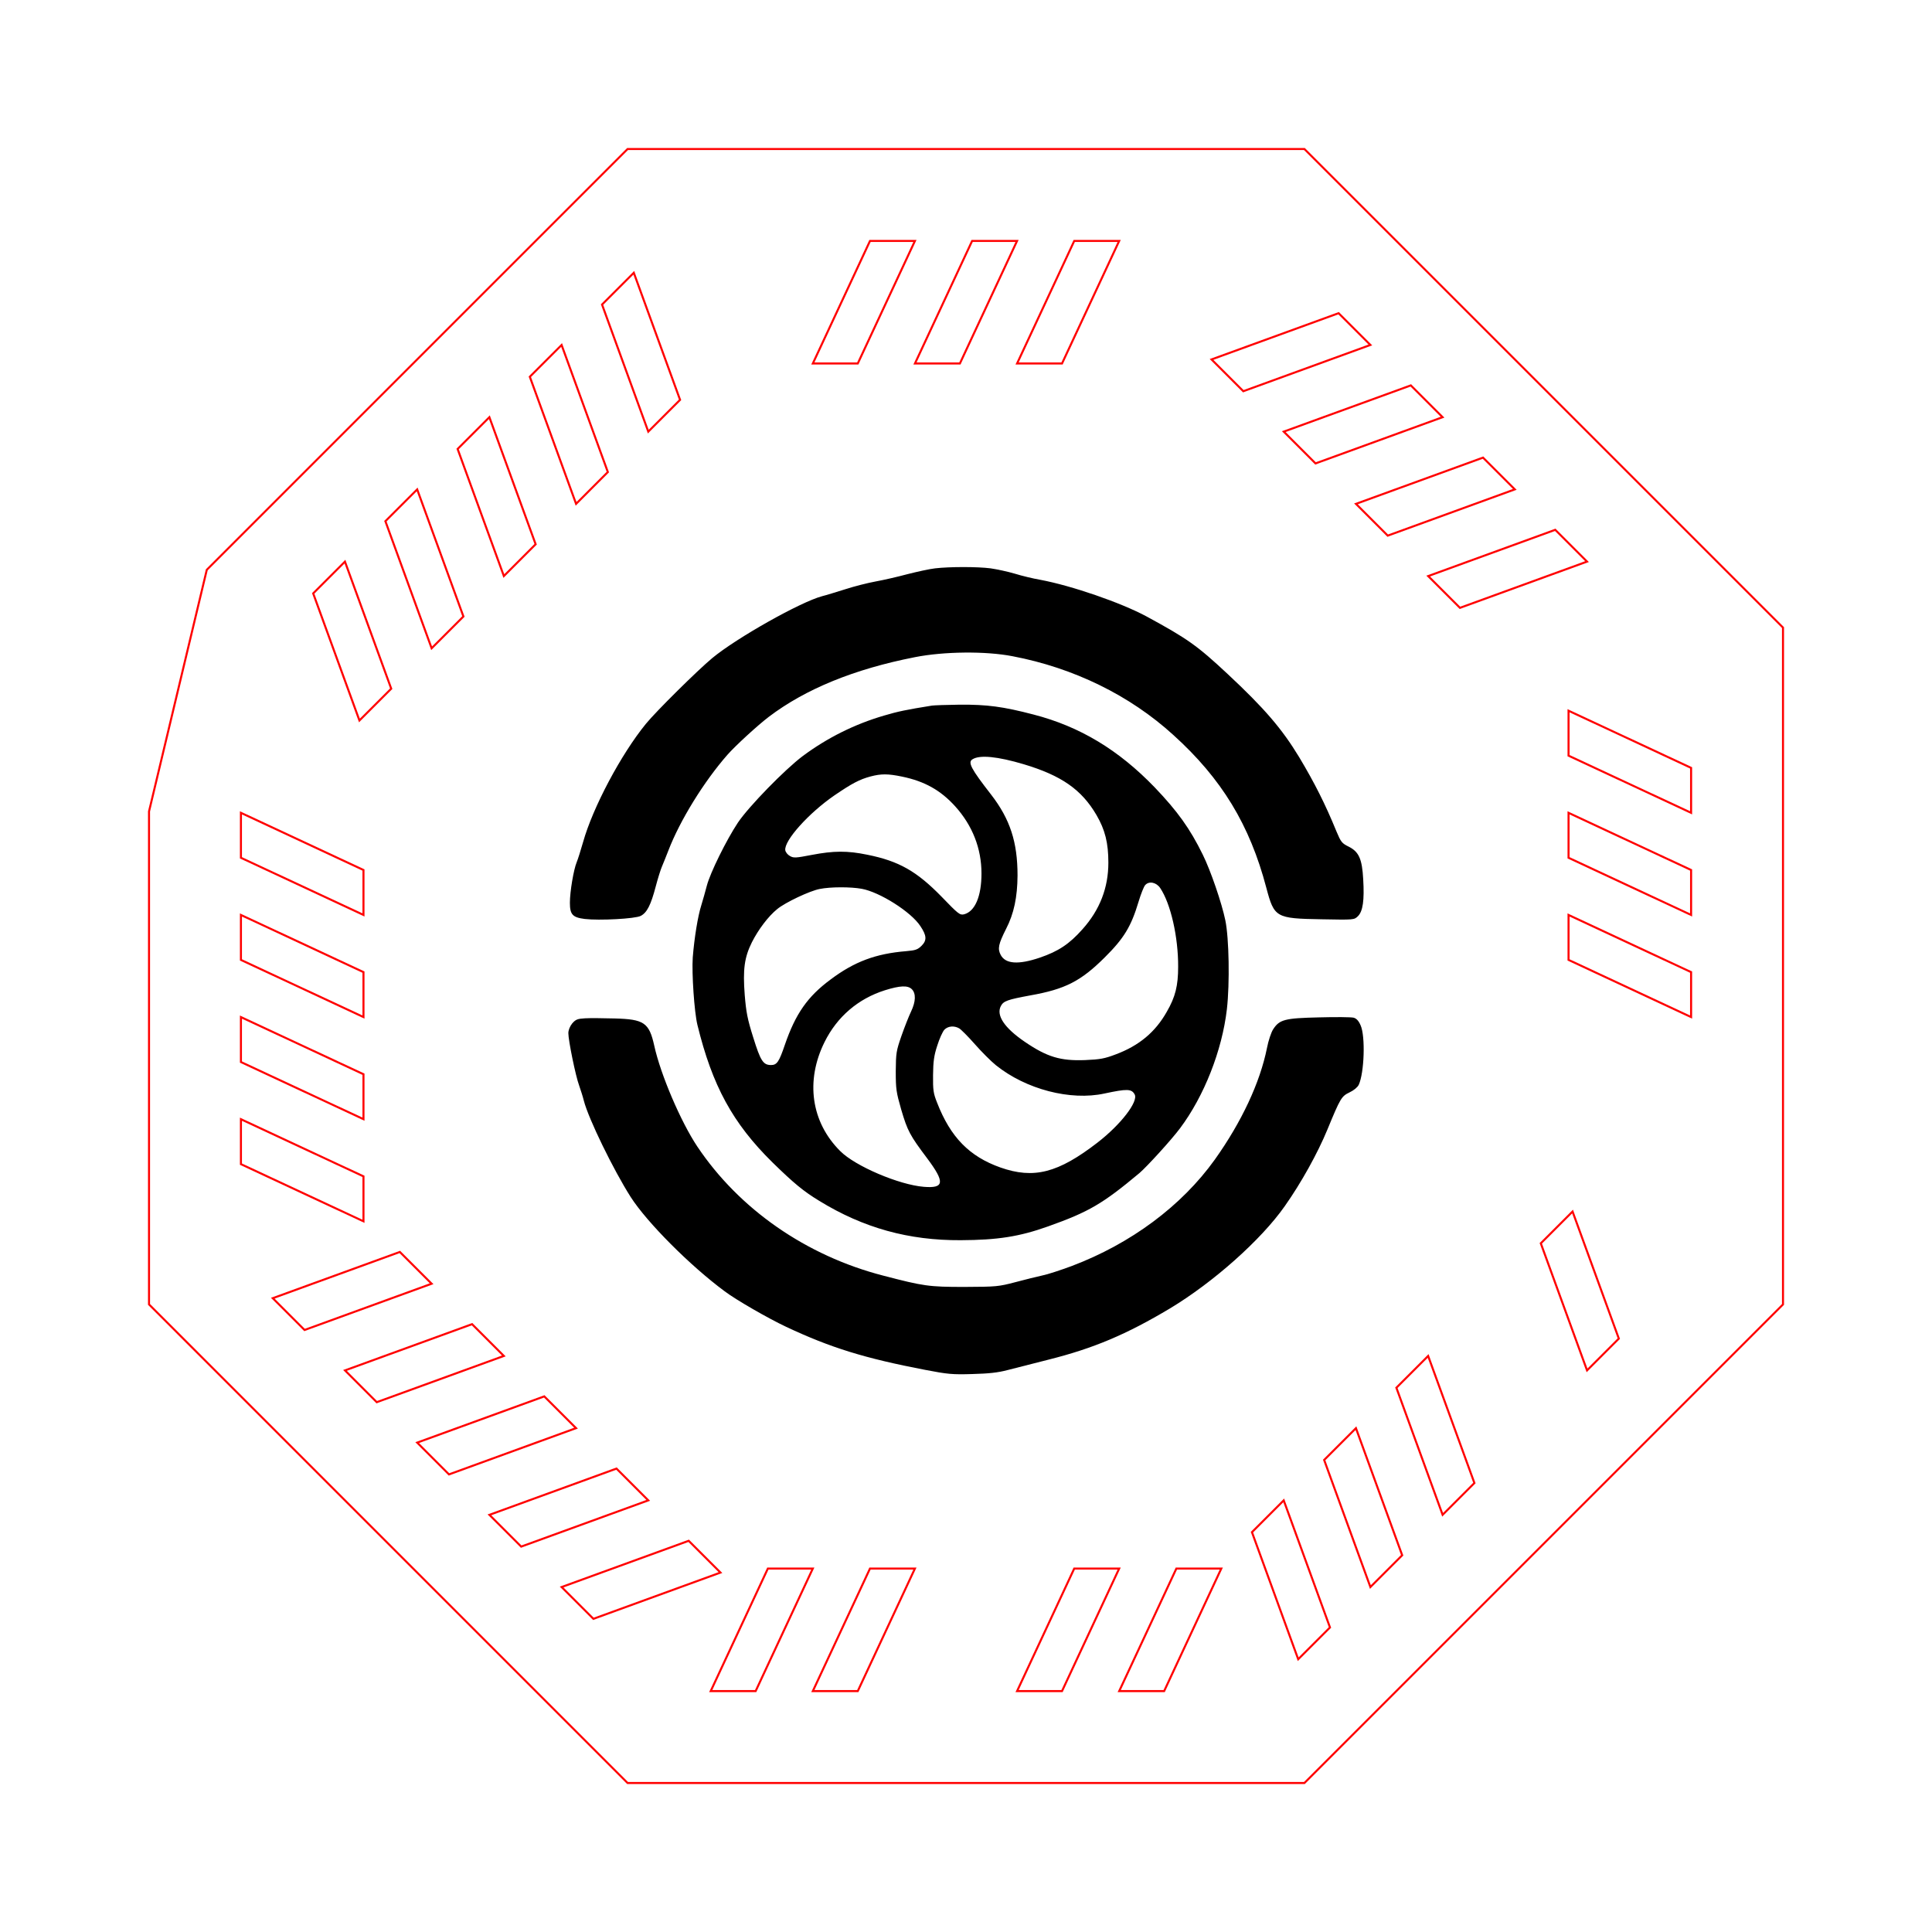
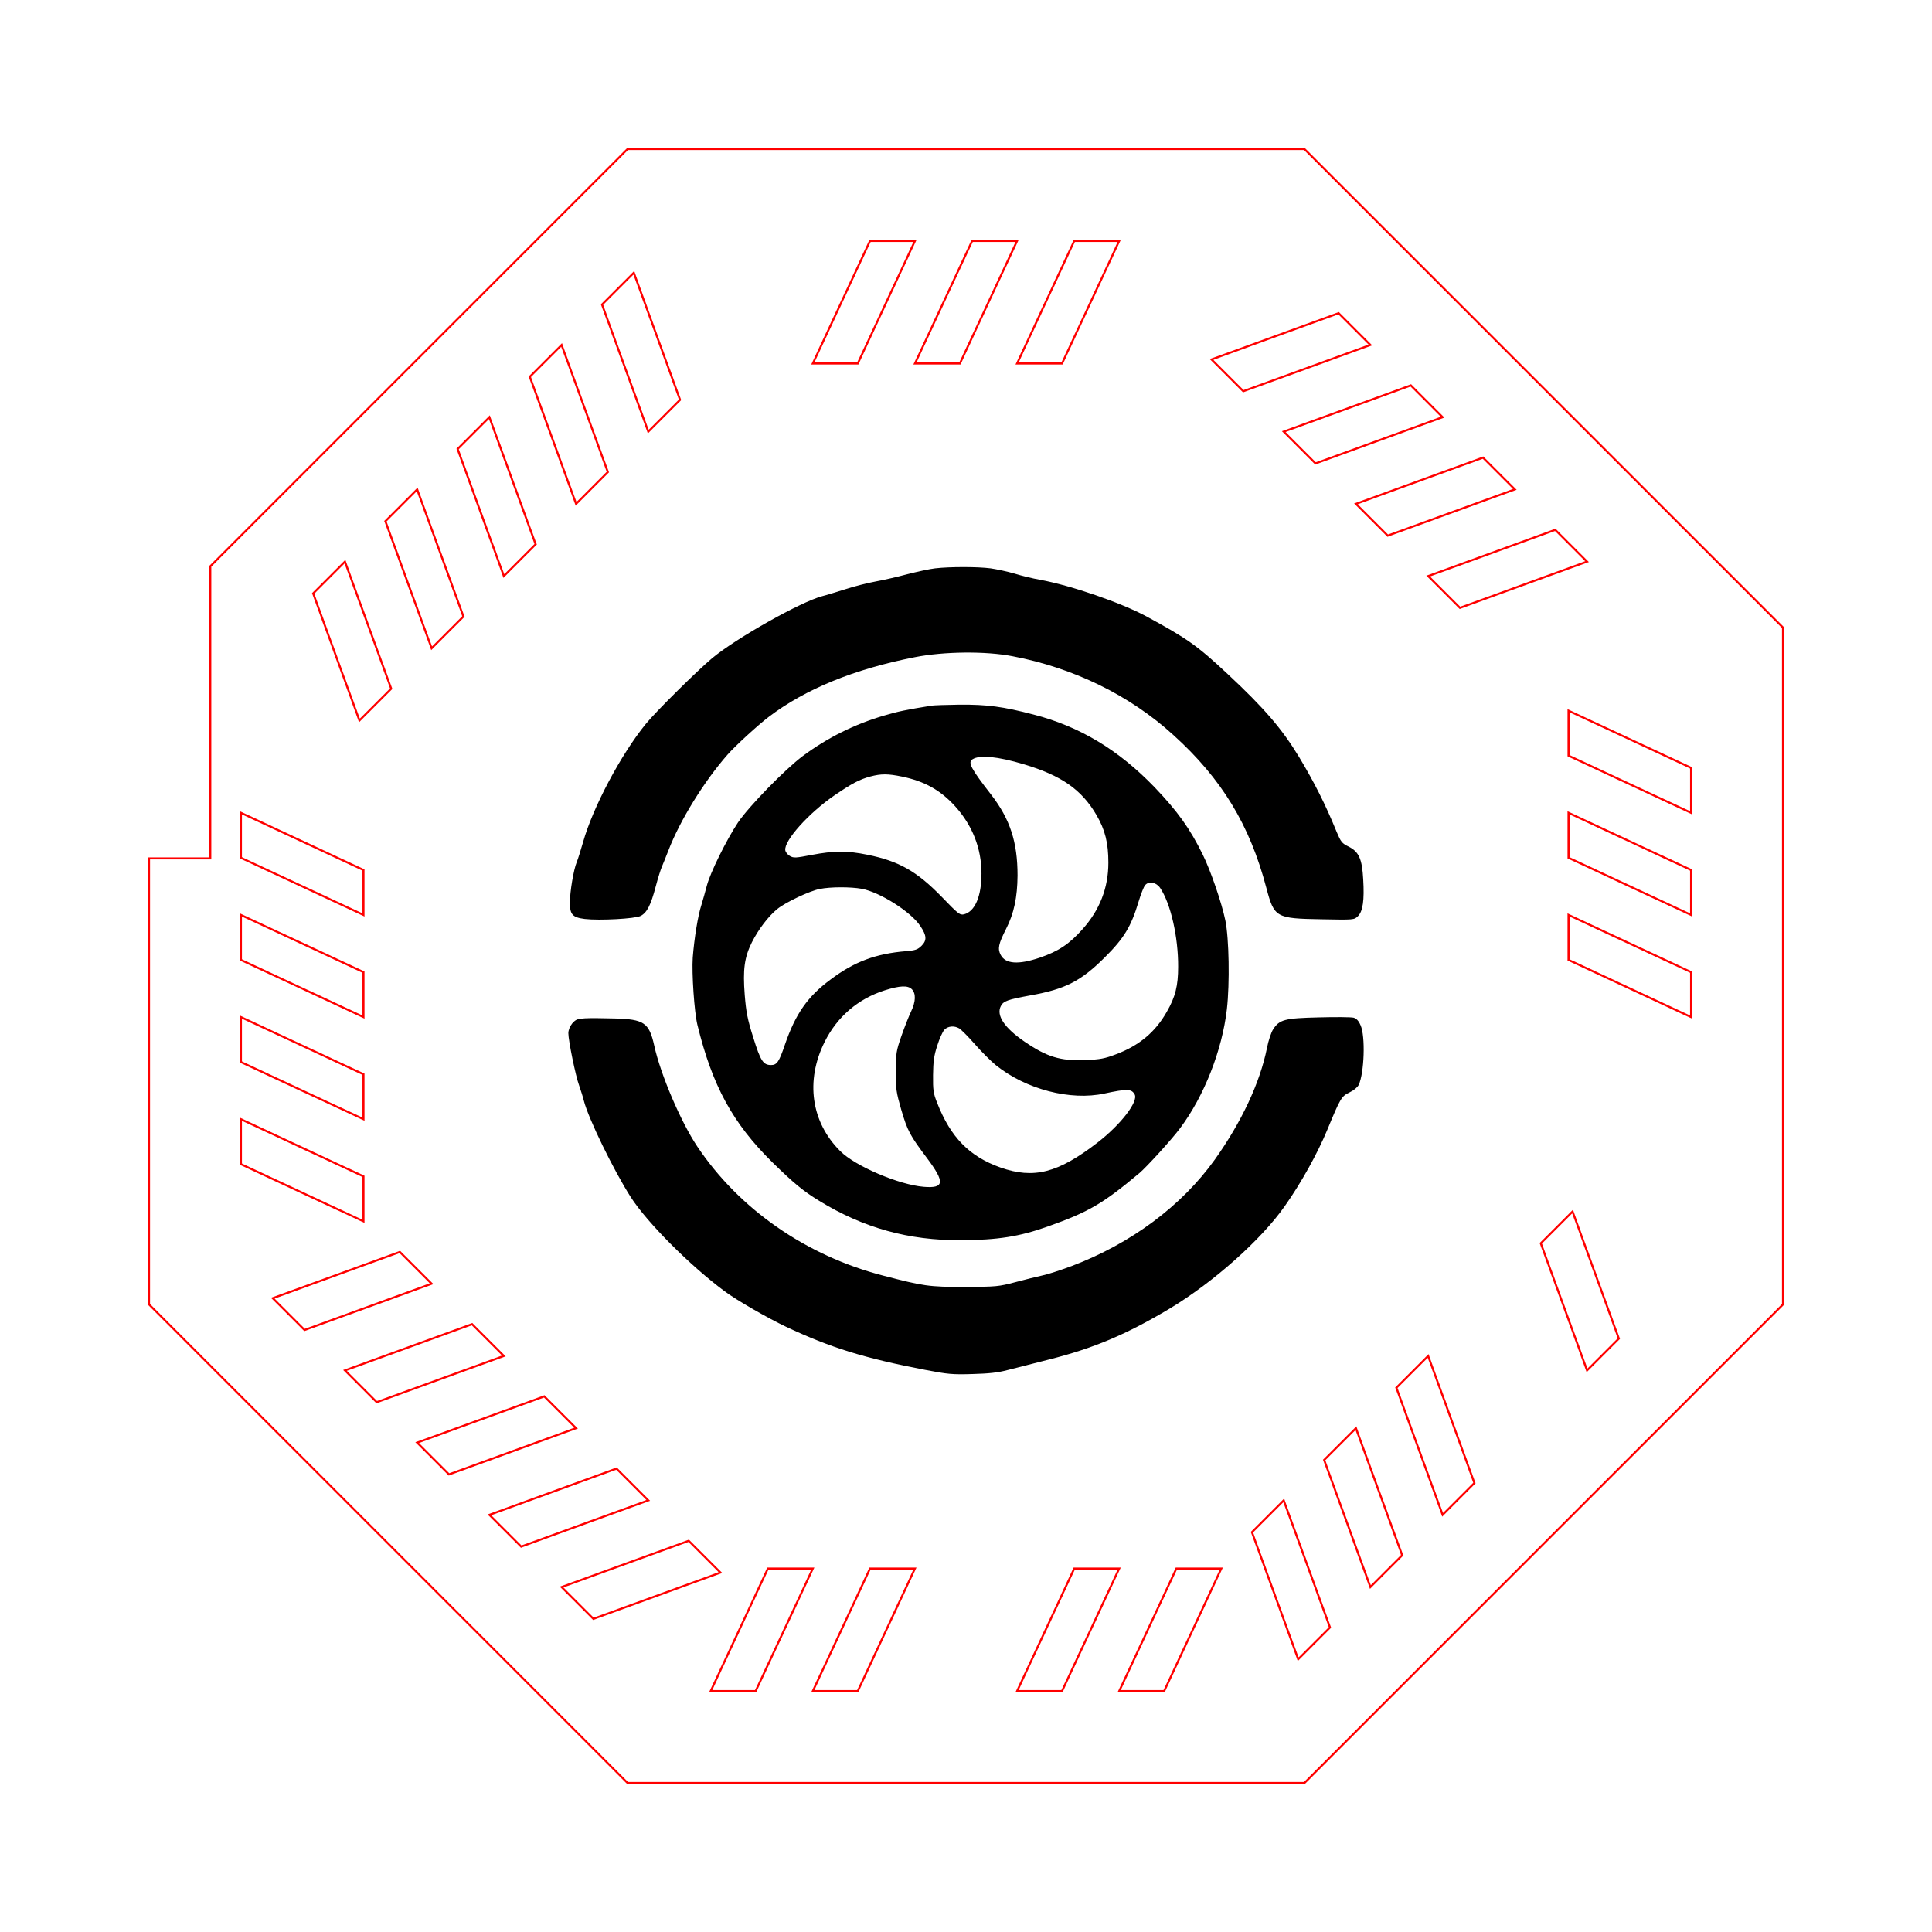
<svg xmlns="http://www.w3.org/2000/svg" width="94.591mm" height="94.591mm" viewBox="0 0 94.591 94.591">
  <style>
  .cut { fill: none; stroke: #ff0000; stroke-width: 0.1; }
  .mark { fill: none; stroke: #0000ff; stroke-width: 0.1; }
</style>
  <g id="A-void">
-     <polygon points="30.727,7.296 63.864,7.296 87.296,30.727 87.296,63.864 63.864,87.296 30.727,87.296 7.296,63.864 7.296,39.727 10.124,27.899" class="cut" />
+     <polygon points="30.727,7.296 63.864,7.296 87.296,30.727 87.296,63.864 63.864,87.296 30.727,87.296 7.296,63.864 7.296,42.027 10.296,42.027 10.296,27.727" class="cut" />
    <polygon points="39.797,17.796 41.997,17.796 44.795,11.796 42.595,11.796" class="cut" />
    <polygon points="44.797,17.796 46.997,17.796 49.795,11.796 47.595,11.796" class="cut" />
    <polygon points="49.797,17.796 51.997,17.796 54.795,11.796 52.595,11.796" class="cut" />
    <polygon points="59.317,17.598 60.873,19.154 67.094,16.889 65.538,15.334" class="cut" />
    <polygon points="62.853,21.133 64.408,22.689 70.629,20.425 69.074,18.869" class="cut" />
    <polygon points="66.388,24.669 67.944,26.225 74.165,23.960 72.609,22.405" class="cut" />
    <polygon points="69.924,28.205 71.480,29.760 77.701,27.496 76.145,25.940" class="cut" />
    <polygon points="76.796,34.797 76.796,36.997 82.796,39.795 82.796,37.595" class="cut" />
    <polygon points="76.796,39.797 76.796,41.997 82.796,44.795 82.796,42.595" class="cut" />
    <polygon points="76.796,44.797 76.796,46.997 82.796,49.795 82.796,47.595" class="cut" />
    <polygon points="76.993,59.317 75.438,60.873 77.702,67.094 79.258,65.538" class="cut" />
    <polygon points="69.922,66.388 68.367,67.944 70.631,74.165 72.187,72.609" class="cut" />
    <polygon points="66.387,69.924 64.831,71.480 67.095,77.701 68.651,76.145" class="cut" />
    <polygon points="62.851,73.459 61.296,75.015 63.560,81.236 65.116,79.680" class="cut" />
    <polygon points="59.795,76.796 57.595,76.796 54.797,82.796 56.997,82.796" class="cut" />
    <polygon points="54.795,76.796 52.595,76.796 49.797,82.796 51.997,82.796" class="cut" />
    <polygon points="44.795,76.796 42.595,76.796 39.797,82.796 41.997,82.796" class="cut" />
    <polygon points="39.795,76.796 37.595,76.796 34.797,82.796 36.997,82.796" class="cut" />
    <polygon points="35.274,76.993 33.718,75.438 27.497,77.702 29.053,79.258" class="cut" />
    <polygon points="31.739,73.458 30.183,71.902 23.962,74.167 25.518,75.722" class="cut" />
    <polygon points="28.203,69.922 26.647,68.367 20.426,70.631 21.982,72.187" class="cut" />
    <polygon points="24.668,66.387 23.112,64.831 16.891,67.095 18.446,68.651" class="cut" />
    <polygon points="21.132,62.851 19.576,61.296 13.355,63.560 14.911,65.116" class="cut" />
    <polygon points="17.796,59.795 17.796,57.595 11.796,54.797 11.796,56.997" class="cut" />
    <polygon points="17.796,54.795 17.796,52.595 11.796,49.797 11.796,51.997" class="cut" />
    <polygon points="17.796,49.795 17.796,47.595 11.796,44.797 11.796,46.997" class="cut" />
    <polygon points="17.796,44.795 17.796,42.595 11.796,39.797 11.796,41.997" class="cut" />
    <polygon points="17.598,35.274 19.154,33.718 16.889,27.497 15.334,29.053" class="cut" />
    <polygon points="21.133,31.739 22.689,30.183 20.425,23.962 18.869,25.518" class="cut" />
    <polygon points="24.669,28.203 26.225,26.647 23.960,20.426 22.405,21.982" class="cut" />
    <polygon points="28.205,24.668 29.760,23.112 27.496,16.891 25.940,18.446" class="cut" />
    <polygon points="31.740,21.132 33.296,19.576 31.031,13.355 29.476,14.911" class="cut" />
    <svg x="27.296" y="27.296" width="40.000" height="40.000" viewBox="0 0 528 528">
      <g transform="translate(0,528) scale(0.1,-0.1)" fill="#000000" stroke="none">
        <path d="M2440 5210 c-36 -4 -117 -22 -180 -38 -63 -17 -155 -38 -205 -47 -49 -9 -137 -31 -195 -50 -58 -18 -125 -39 -150 -45 -139 -37 -552 -269 -710 -400 -95 -79 -363 -344 -429 -425 -160 -196 -343 -540 -406 -765 -15 -52 -33 -110 -41 -129 -20 -48 -44 -191 -44 -262 0 -76 17 -95 96 -105 94 -11 326 1 362 20 40 21 65 69 97 191 14 53 32 110 40 128 8 18 26 64 41 102 75 196 231 448 382 620 52 59 196 191 267 245 237 180 552 309 945 386 187 37 457 40 631 6 394 -75 757 -252 1039 -509 312 -282 494 -581 601 -988 51 -192 61 -198 356 -203 211 -4 211 -4 236 20 32 32 42 103 34 238 -7 132 -28 178 -93 211 -45 22 -51 30 -80 99 -72 176 -141 313 -241 480 -111 183 -224 315 -463 538 -197 184 -260 228 -523 371 -165 89 -484 199 -687 237 -47 8 -121 26 -166 40 -44 13 -114 28 -155 34 -85 11 -264 11 -359 0z M2420 4323 c-168 -27 -220 -38 -308 -64 -189 -55 -367 -143 -527 -262 -116 -87 -348 -325 -419 -430 -75 -113 -180 -326 -201 -408 -9 -35 -25 -91 -35 -124 -23 -71 -46 -214 -56 -340 -7 -102 10 -353 30 -435 96 -393 228 -636 485 -889 138 -135 201 -187 303 -249 285 -175 578 -256 914 -254 238 1 379 23 564 89 264 94 353 146 591 345 48 41 206 214 262 289 156 208 272 503 303 770 19 167 14 458 -10 574 -23 112 -95 322 -146 425 -83 169 -163 280 -310 434 -234 243 -485 394 -783 471 -199 52 -301 65 -477 64 -85 -1 -166 -4 -180 -6z m593 -379 c244 -73 374 -164 470 -328 56 -96 77 -181 77 -308 0 -162 -55 -305 -167 -430 -85 -96 -156 -143 -276 -184 -139 -47 -222 -41 -253 18 -21 40 -14 71 35 168 51 99 73 205 74 345 0 216 -48 364 -171 523 -130 167 -152 209 -120 228 47 30 163 18 331 -32z m-786 -80 c145 -30 249 -88 343 -192 112 -124 170 -273 170 -434 0 -148 -42 -246 -113 -264 -27 -6 -37 2 -145 114 -160 164 -275 230 -479 271 -130 27 -219 26 -360 -1 -104 -20 -117 -21 -141 -7 -15 8 -28 25 -30 37 -9 62 152 241 318 355 113 77 162 103 233 122 69 18 112 18 204 -1z m1668 -720 c68 -101 117 -317 116 -509 0 -122 -18 -195 -73 -290 -74 -132 -180 -220 -330 -276 -71 -27 -100 -33 -199 -37 -159 -6 -245 20 -389 118 -132 90 -186 171 -155 231 17 33 44 42 190 69 226 40 327 92 481 245 125 124 171 200 219 360 15 50 34 98 43 108 25 28 72 18 97 -19z m-1929 -5 c116 -21 319 -149 379 -241 41 -61 43 -92 8 -127 -25 -25 -40 -30 -99 -35 -197 -16 -336 -68 -489 -183 -149 -110 -227 -222 -296 -423 -37 -109 -51 -130 -89 -130 -51 0 -68 27 -115 178 -38 120 -46 165 -55 274 -13 167 -2 244 46 341 42 83 106 168 164 215 52 43 211 118 275 130 70 14 200 14 271 1z m324 -649 c27 -27 26 -79 -5 -144 -14 -29 -42 -100 -62 -157 -34 -98 -36 -111 -37 -229 0 -115 3 -135 35 -247 41 -139 56 -167 168 -316 116 -155 111 -195 -22 -184 -160 13 -444 134 -540 231 -188 187 -226 454 -101 705 81 163 216 279 389 334 99 31 149 33 175 7z m306 -253 c12 -7 57 -52 101 -102 43 -49 105 -111 136 -136 194 -156 482 -231 702 -183 145 31 175 31 195 -6 25 -46 -90 -195 -240 -311 -255 -197 -412 -237 -628 -161 -200 71 -322 195 -409 419 -24 60 -27 81 -26 178 1 88 6 126 27 190 14 45 35 91 46 103 23 24 63 28 96 9z M178 2302 c-49 -3 -60 -7 -83 -33 -15 -19 -25 -43 -25 -63 0 -47 47 -278 70 -339 10 -29 24 -72 30 -97 30 -117 191 -447 303 -623 105 -164 384 -444 607 -609 74 -56 283 -176 398 -230 287 -135 507 -203 898 -278 145 -28 176 -31 305 -27 108 3 165 9 229 26 47 12 165 42 263 67 291 73 504 163 785 331 281 169 590 444 742 661 106 150 213 343 276 496 84 204 91 214 142 239 28 13 52 33 60 49 36 77 44 315 12 385 -13 30 -27 44 -45 49 -15 4 -116 5 -224 2 -222 -5 -255 -14 -296 -77 -13 -20 -31 -74 -40 -121 -45 -224 -164 -478 -337 -721 -215 -300 -542 -543 -925 -688 -73 -27 -158 -55 -190 -61 -32 -7 -110 -26 -173 -43 -111 -29 -122 -30 -330 -31 -231 0 -264 5 -525 73 -499 129 -931 430 -1202 835 -106 159 -237 464 -278 652 -33 148 -66 170 -255 175 -74 2 -161 3 -192 1z" />
      </g>
    </svg>
  </g>
</svg>
